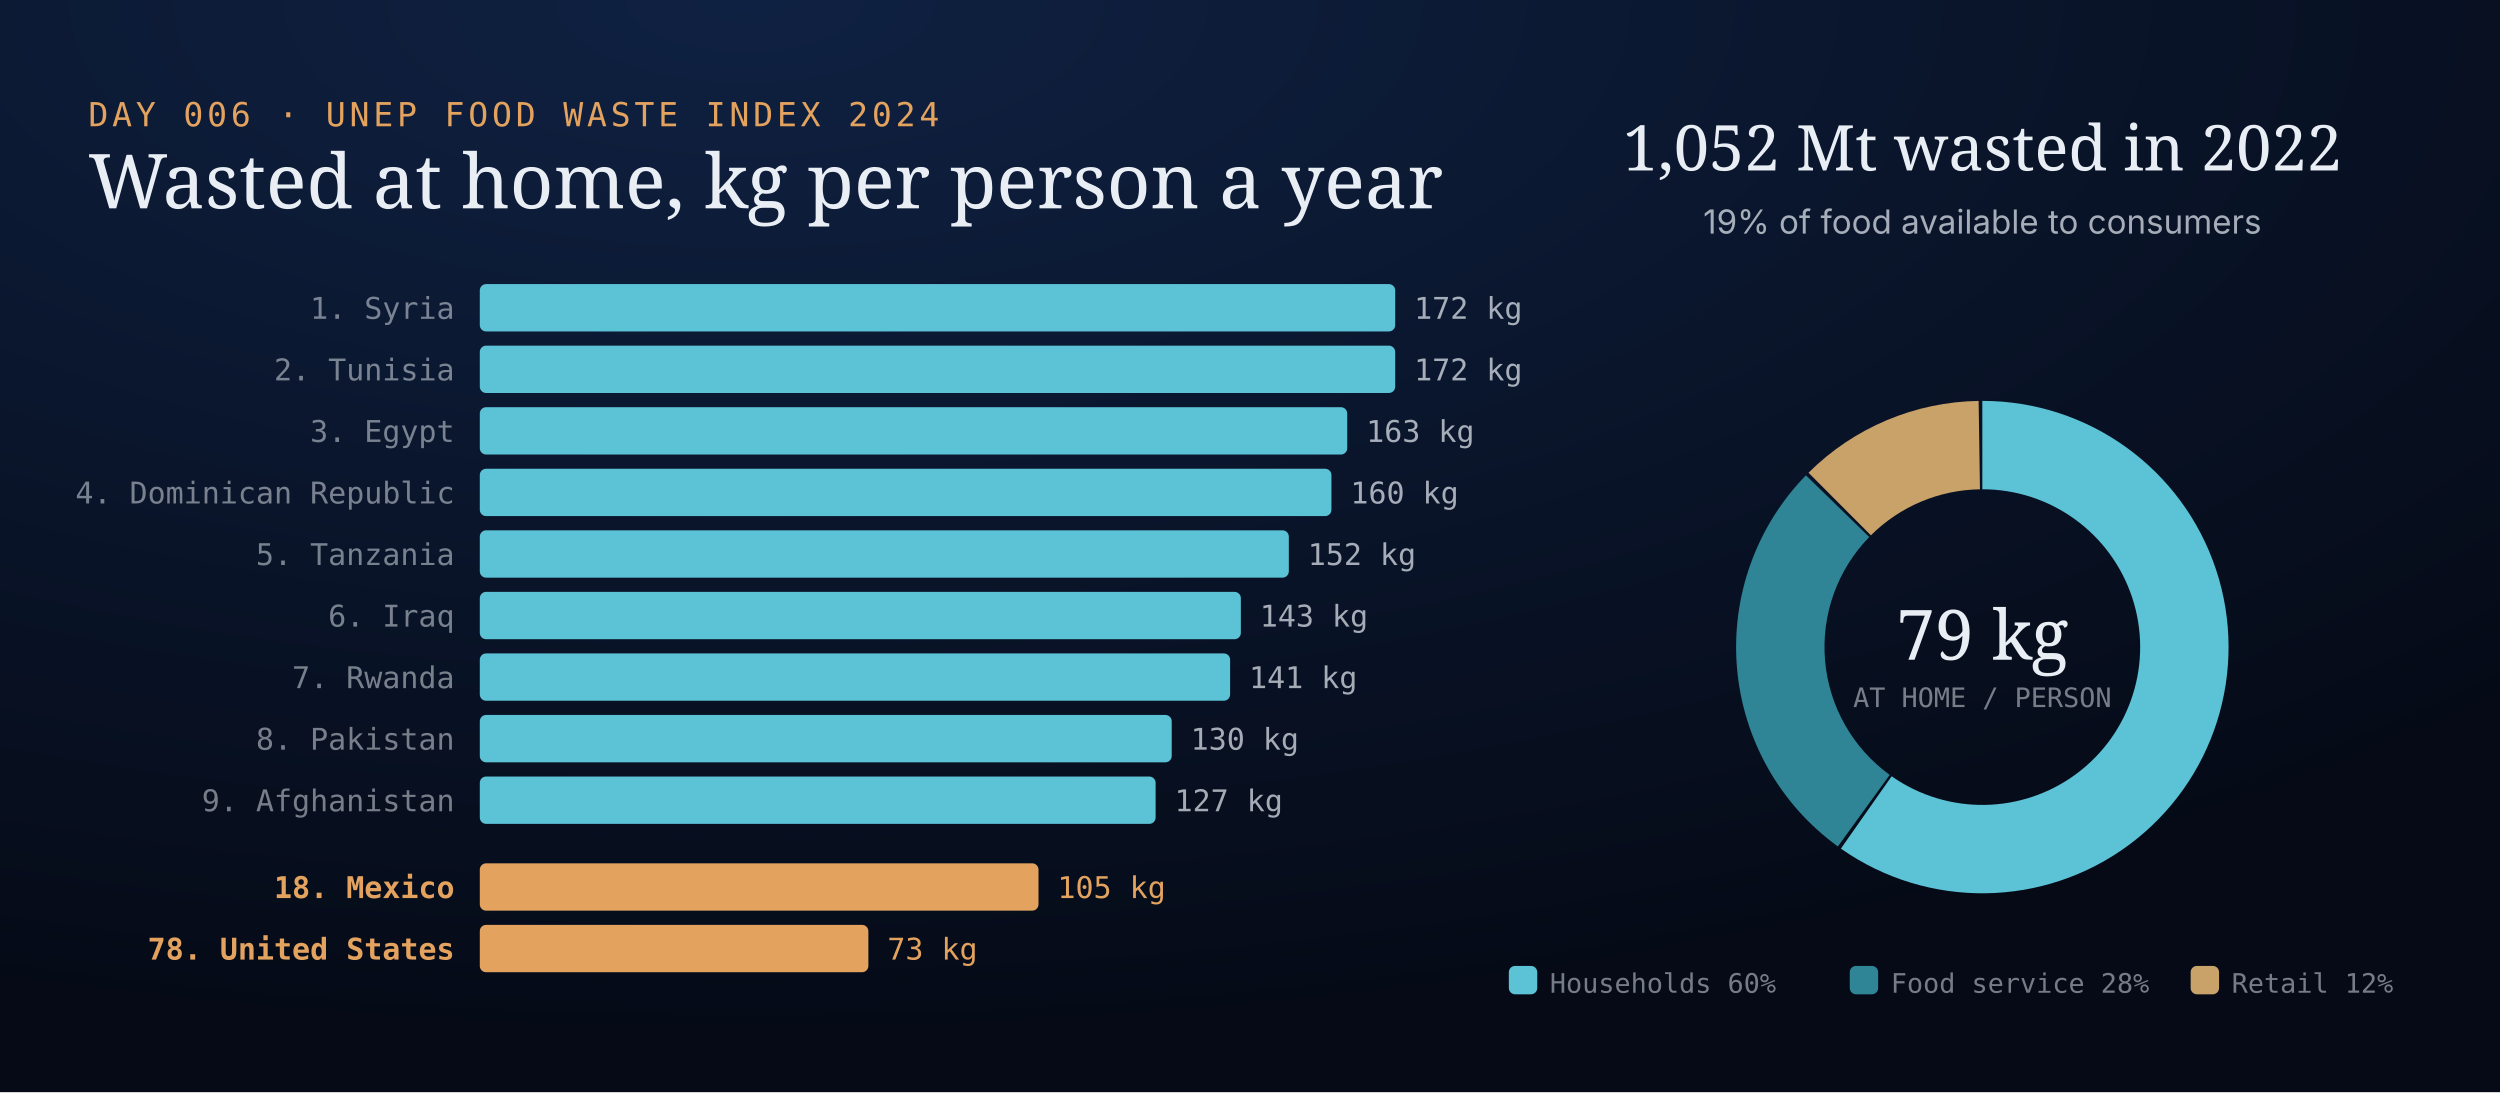
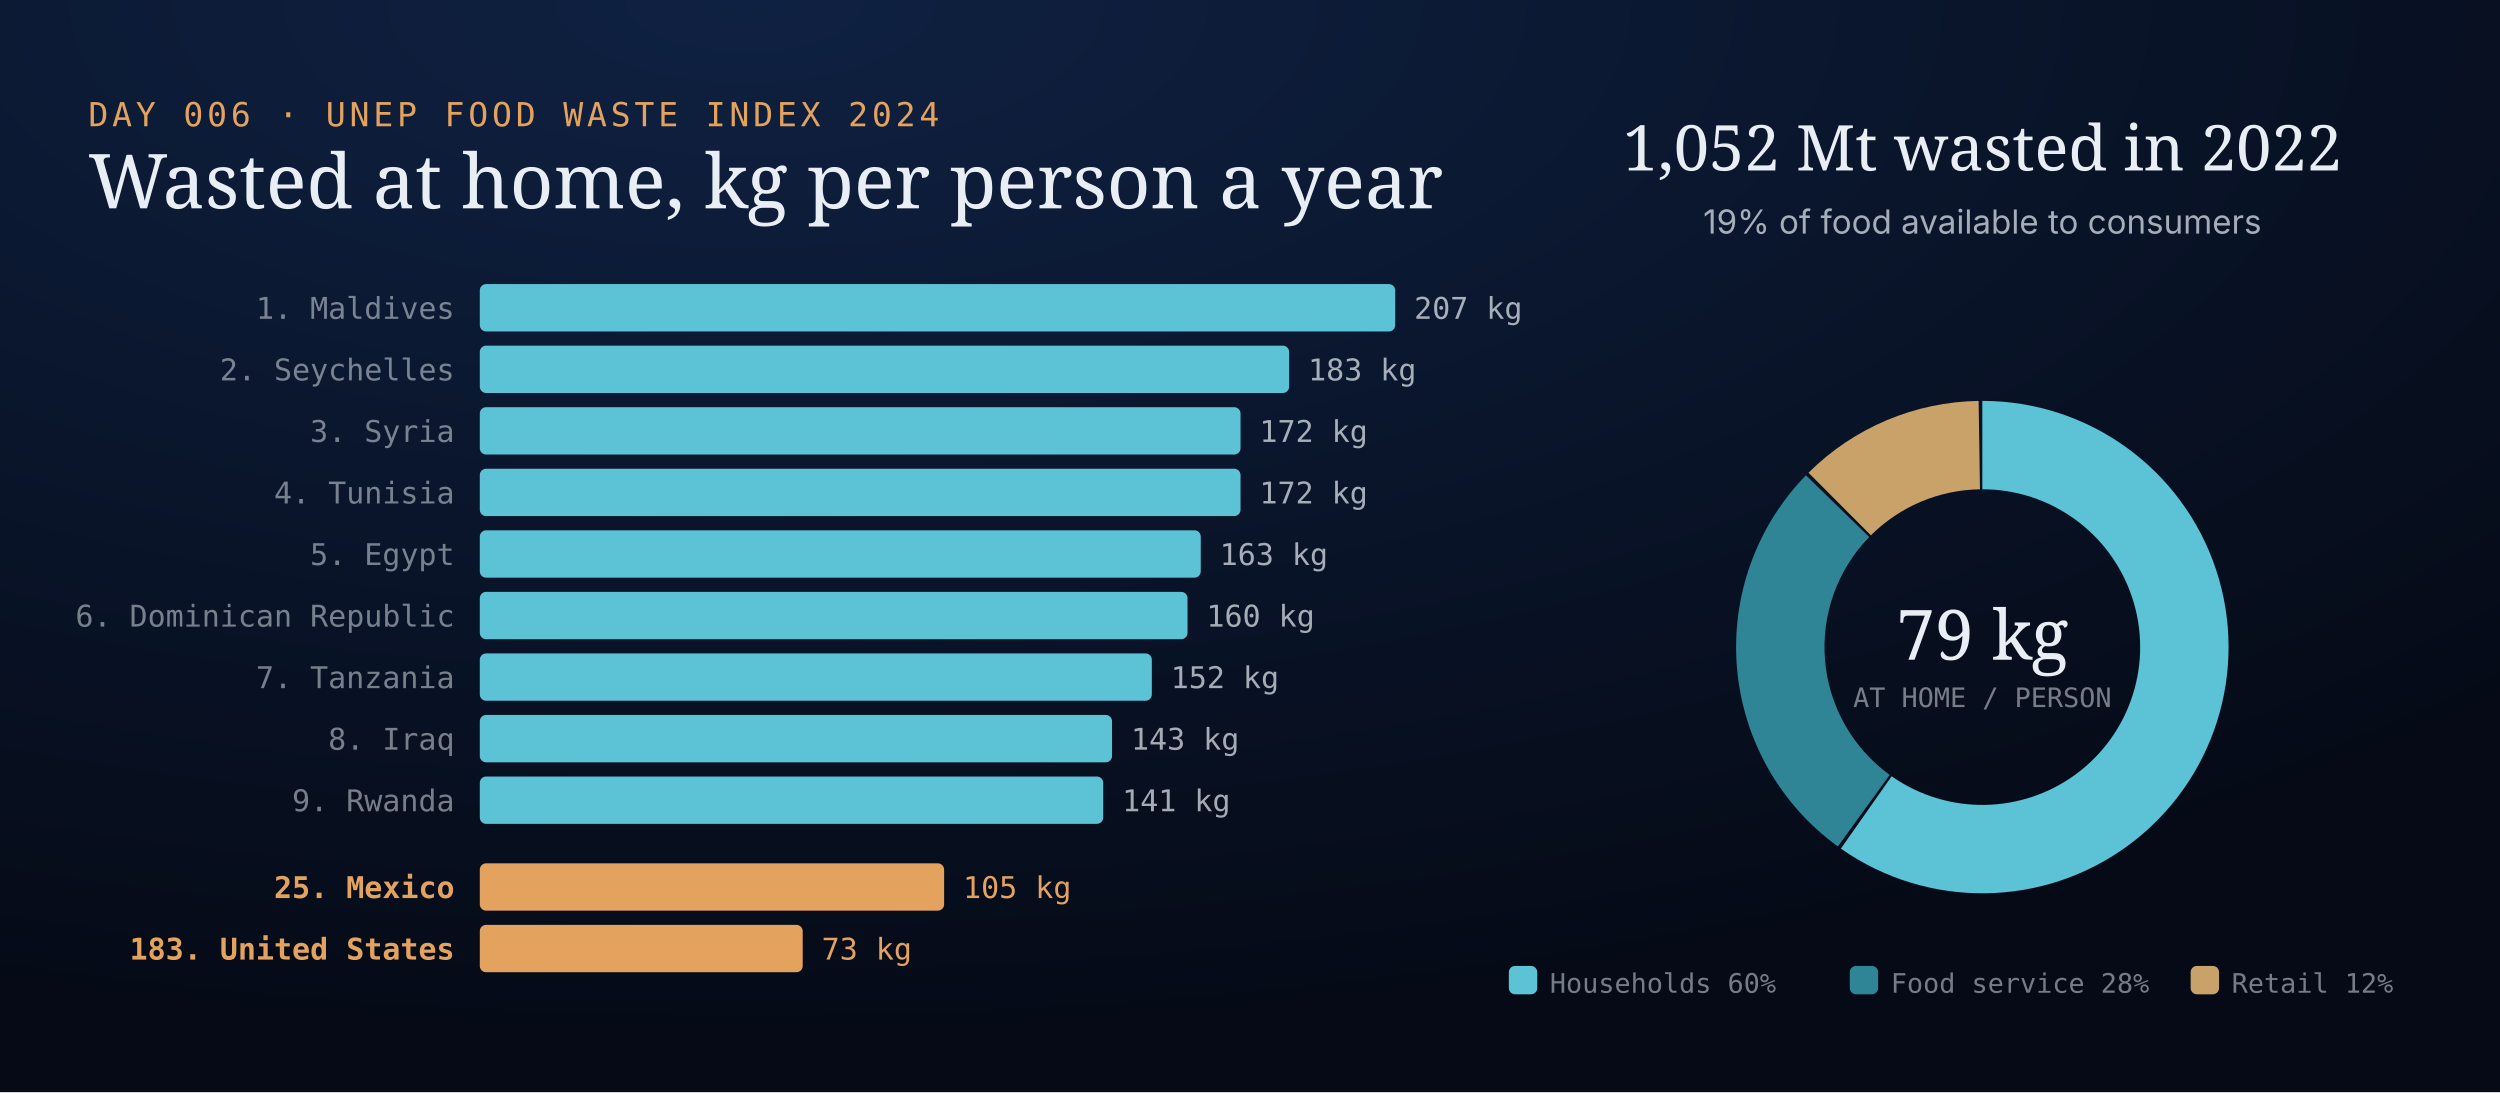
<svg xmlns="http://www.w3.org/2000/svg" viewBox="0 0 792 346" role="img" aria-label="1,052 million tonnes of food wasted in 2022; household waste per person in the top countries, with Mexico and the United States highlighted">
  <defs>
    <radialGradient id="bg" cx="30%" cy="0%" r="95%">
      <stop offset="0" stop-color="#0f2142" />
      <stop offset="1" stop-color="#050a16" />
    </radialGradient>
  </defs>
  <rect width="792" height="346" fill="url(#bg)" />
  <text x="28" y="40" font-family="JetBrains Mono, monospace" font-size="10.5" letter-spacing="1.2" fill="#e3a35f">DAY 006 · UNEP FOOD WASTE INDEX 2024</text>
  <text x="28" y="66" font-family="Instrument Serif, Georgia, serif" font-size="24" fill="#e9eef5">Wasted at home, kg per person a year</text>
-   <text x="144" y="101" text-anchor="end" font-family="JetBrains Mono, monospace" font-size="9.5" fill="rgba(233,238,245,.5)">1. Syria</text>
+   <text x="144" y="101" text-anchor="end" font-family="JetBrains Mono, monospace" font-size="9.5" fill="rgba(233,238,245,.5)">1. Maldives</text>
  <rect x="152" y="90" width="290.0" height="15" rx="2" fill="#5cc2d6" />
-   <text x="448.0" y="101" font-family="JetBrains Mono, monospace" font-size="9.5" fill="rgba(233,238,245,.7)">172 kg</text>
-   <text x="144" y="120.5" text-anchor="end" font-family="JetBrains Mono, monospace" font-size="9.5" fill="rgba(233,238,245,.5)">2. Tunisia</text>
-   <rect x="152" y="109.5" width="290.0" height="15" rx="2" fill="#5cc2d6" />
-   <text x="448.0" y="120.5" font-family="JetBrains Mono, monospace" font-size="9.5" fill="rgba(233,238,245,.7)">172 kg</text>
-   <text x="144" y="140" text-anchor="end" font-family="JetBrains Mono, monospace" font-size="9.5" fill="rgba(233,238,245,.5)">3. Egypt</text>
-   <rect x="152" y="129" width="274.8" height="15" rx="2" fill="#5cc2d6" />
-   <text x="432.8" y="140" font-family="JetBrains Mono, monospace" font-size="9.5" fill="rgba(233,238,245,.7)">163 kg</text>
-   <text x="144" y="159.5" text-anchor="end" font-family="JetBrains Mono, monospace" font-size="9.5" fill="rgba(233,238,245,.5)">4. Dominican Republic</text>
-   <rect x="152" y="148.5" width="269.8" height="15" rx="2" fill="#5cc2d6" />
-   <text x="427.8" y="159.5" font-family="JetBrains Mono, monospace" font-size="9.5" fill="rgba(233,238,245,.7)">160 kg</text>
-   <text x="144" y="179" text-anchor="end" font-family="JetBrains Mono, monospace" font-size="9.5" fill="rgba(233,238,245,.5)">5. Tanzania</text>
-   <rect x="152" y="168" width="256.3" height="15" rx="2" fill="#5cc2d6" />
-   <text x="414.3" y="179" font-family="JetBrains Mono, monospace" font-size="9.5" fill="rgba(233,238,245,.7)">152 kg</text>
-   <text x="144" y="198.5" text-anchor="end" font-family="JetBrains Mono, monospace" font-size="9.5" fill="rgba(233,238,245,.5)">6. Iraq</text>
-   <rect x="152" y="187.5" width="241.1" height="15" rx="2" fill="#5cc2d6" />
-   <text x="399.1" y="198.5" font-family="JetBrains Mono, monospace" font-size="9.5" fill="rgba(233,238,245,.7)">143 kg</text>
-   <text x="144" y="218" text-anchor="end" font-family="JetBrains Mono, monospace" font-size="9.5" fill="rgba(233,238,245,.5)">7. Rwanda</text>
-   <rect x="152" y="207" width="237.7" height="15" rx="2" fill="#5cc2d6" />
-   <text x="395.7" y="218" font-family="JetBrains Mono, monospace" font-size="9.5" fill="rgba(233,238,245,.7)">141 kg</text>
-   <text x="144" y="237.5" text-anchor="end" font-family="JetBrains Mono, monospace" font-size="9.5" fill="rgba(233,238,245,.5)">8. Pakistan</text>
-   <rect x="152" y="226.5" width="219.2" height="15" rx="2" fill="#5cc2d6" />
-   <text x="377.2" y="237.5" font-family="JetBrains Mono, monospace" font-size="9.5" fill="rgba(233,238,245,.7)">130 kg</text>
-   <text x="144" y="257" text-anchor="end" font-family="JetBrains Mono, monospace" font-size="9.5" fill="rgba(233,238,245,.5)">9. Afghanistan</text>
-   <rect x="152" y="246" width="214.1" height="15" rx="2" fill="#5cc2d6" />
-   <text x="372.1" y="257" font-family="JetBrains Mono, monospace" font-size="9.5" fill="rgba(233,238,245,.7)">127 kg</text>
-   <text x="144" y="284.5" text-anchor="end" font-family="JetBrains Mono, monospace" font-size="9.5" fill="#e3a35f" font-weight="700">18. Mexico</text>
-   <rect x="152" y="273.5" width="177.0" height="15" rx="2" fill="#e3a35f" />
-   <text x="335.0" y="284.5" font-family="JetBrains Mono, monospace" font-size="9.5" fill="#e3a35f">105 kg</text>
-   <text x="144" y="304" text-anchor="end" font-family="JetBrains Mono, monospace" font-size="9.5" fill="#e3a35f" font-weight="700">78. United States</text>
-   <rect x="152" y="293" width="123.1" height="15" rx="2" fill="#e3a35f" />
-   <text x="281.1" y="304" font-family="JetBrains Mono, monospace" font-size="9.5" fill="#e3a35f">73 kg</text>
+   <text x="448.0" y="101" font-family="JetBrains Mono, monospace" font-size="9.5" fill="rgba(233,238,245,.7)">207 kg</text>
+   <text x="144" y="120.5" text-anchor="end" font-family="JetBrains Mono, monospace" font-size="9.5" fill="rgba(233,238,245,.5)">2. Seychelles</text>
+   <rect x="152" y="109.5" width="256.4" height="15" rx="2" fill="#5cc2d6" />
+   <text x="414.4" y="120.5" font-family="JetBrains Mono, monospace" font-size="9.5" fill="rgba(233,238,245,.7)">183 kg</text>
+   <text x="144" y="140" text-anchor="end" font-family="JetBrains Mono, monospace" font-size="9.5" fill="rgba(233,238,245,.5)">3. Syria</text>
+   <rect x="152" y="129" width="241.0" height="15" rx="2" fill="#5cc2d6" />
+   <text x="399.0" y="140" font-family="JetBrains Mono, monospace" font-size="9.5" fill="rgba(233,238,245,.7)">172 kg</text>
+   <text x="144" y="159.5" text-anchor="end" font-family="JetBrains Mono, monospace" font-size="9.5" fill="rgba(233,238,245,.5)">4. Tunisia</text>
+   <rect x="152" y="148.5" width="241.0" height="15" rx="2" fill="#5cc2d6" />
+   <text x="399.0" y="159.5" font-family="JetBrains Mono, monospace" font-size="9.5" fill="rgba(233,238,245,.7)">172 kg</text>
+   <text x="144" y="179" text-anchor="end" font-family="JetBrains Mono, monospace" font-size="9.5" fill="rgba(233,238,245,.5)">5. Egypt</text>
+   <rect x="152" y="168" width="228.4" height="15" rx="2" fill="#5cc2d6" />
+   <text x="386.4" y="179" font-family="JetBrains Mono, monospace" font-size="9.5" fill="rgba(233,238,245,.7)">163 kg</text>
+   <text x="144" y="198.5" text-anchor="end" font-family="JetBrains Mono, monospace" font-size="9.5" fill="rgba(233,238,245,.5)">6. Dominican Republic</text>
+   <rect x="152" y="187.5" width="224.2" height="15" rx="2" fill="#5cc2d6" />
+   <text x="382.2" y="198.5" font-family="JetBrains Mono, monospace" font-size="9.5" fill="rgba(233,238,245,.7)">160 kg</text>
+   <text x="144" y="218" text-anchor="end" font-family="JetBrains Mono, monospace" font-size="9.5" fill="rgba(233,238,245,.5)">7. Tanzania</text>
+   <rect x="152" y="207" width="212.9" height="15" rx="2" fill="#5cc2d6" />
+   <text x="370.9" y="218" font-family="JetBrains Mono, monospace" font-size="9.5" fill="rgba(233,238,245,.7)">152 kg</text>
+   <text x="144" y="237.5" text-anchor="end" font-family="JetBrains Mono, monospace" font-size="9.5" fill="rgba(233,238,245,.5)">8. Iraq</text>
+   <rect x="152" y="226.5" width="200.3" height="15" rx="2" fill="#5cc2d6" />
+   <text x="358.3" y="237.5" font-family="JetBrains Mono, monospace" font-size="9.5" fill="rgba(233,238,245,.7)">143 kg</text>
+   <text x="144" y="257" text-anchor="end" font-family="JetBrains Mono, monospace" font-size="9.5" fill="rgba(233,238,245,.5)">9. Rwanda</text>
+   <rect x="152" y="246" width="197.5" height="15" rx="2" fill="#5cc2d6" />
+   <text x="355.5" y="257" font-family="JetBrains Mono, monospace" font-size="9.5" fill="rgba(233,238,245,.7)">141 kg</text>
+   <text x="144" y="284.5" text-anchor="end" font-family="JetBrains Mono, monospace" font-size="9.5" fill="#e3a35f" font-weight="700">25. Mexico</text>
+   <rect x="152" y="273.5" width="147.1" height="15" rx="2" fill="#e3a35f" />
+   <text x="305.1" y="284.5" font-family="JetBrains Mono, monospace" font-size="9.5" fill="#e3a35f">105 kg</text>
+   <text x="144" y="304" text-anchor="end" font-family="JetBrains Mono, monospace" font-size="9.5" fill="#e3a35f" font-weight="700">183. United States</text>
+   <rect x="152" y="293" width="102.3" height="15" rx="2" fill="#e3a35f" />
+   <text x="260.3" y="304" font-family="JetBrains Mono, monospace" font-size="9.5" fill="#e3a35f">73 kg</text>
  <text x="628" y="54" text-anchor="middle" font-family="Instrument Serif, Georgia, serif" font-size="20" fill="#e9eef5">1,052 Mt wasted in 2022</text>
  <text x="628" y="74" text-anchor="middle" font-family="Inter, sans-serif" font-size="10.5" fill="rgba(233,238,245,.7)">19% of food available to consumers</text>
  <path d="M628.00,127.00A78,78 0 1 1 583.19,268.84L599.27,245.92A50,50 0 1 0 628.00,155.00Z" fill="#5cc2d6" />
  <path d="M582.23,268.16A78,78 0 0 1 572.11,150.59L592.17,170.12A50,50 0 0 0 598.66,245.49Z" fill="#2f8596" />
  <path d="M572.94,149.76A78,78 0 0 1 626.83,127.01L627.25,155.01A50,50 0 0 0 592.70,169.59Z" fill="#c9a26a" />
  <text x="628" y="209" text-anchor="middle" font-family="Instrument Serif, Georgia, serif" font-size="22" fill="#e9eef5">79 kg</text>
  <text x="628" y="224" text-anchor="middle" font-family="JetBrains Mono, monospace" font-size="8.5" fill="rgba(233,238,245,.5)">AT HOME / PERSON</text>
  <rect x="478" y="306" width="9" height="9" rx="2" fill="#5cc2d6" />
  <text x="491" y="314.5" font-family="JetBrains Mono, monospace" font-size="8.5" fill="rgba(233,238,245,.5)">Households 60%</text>
  <rect x="586" y="306" width="9" height="9" rx="2" fill="#2f8596" />
  <text x="599" y="314.5" font-family="JetBrains Mono, monospace" font-size="8.5" fill="rgba(233,238,245,.5)">Food service 28%</text>
  <rect x="694" y="306" width="9" height="9" rx="2" fill="#c9a26a" />
  <text x="707" y="314.5" font-family="JetBrains Mono, monospace" font-size="8.5" fill="rgba(233,238,245,.5)">Retail 12%</text>
</svg>
